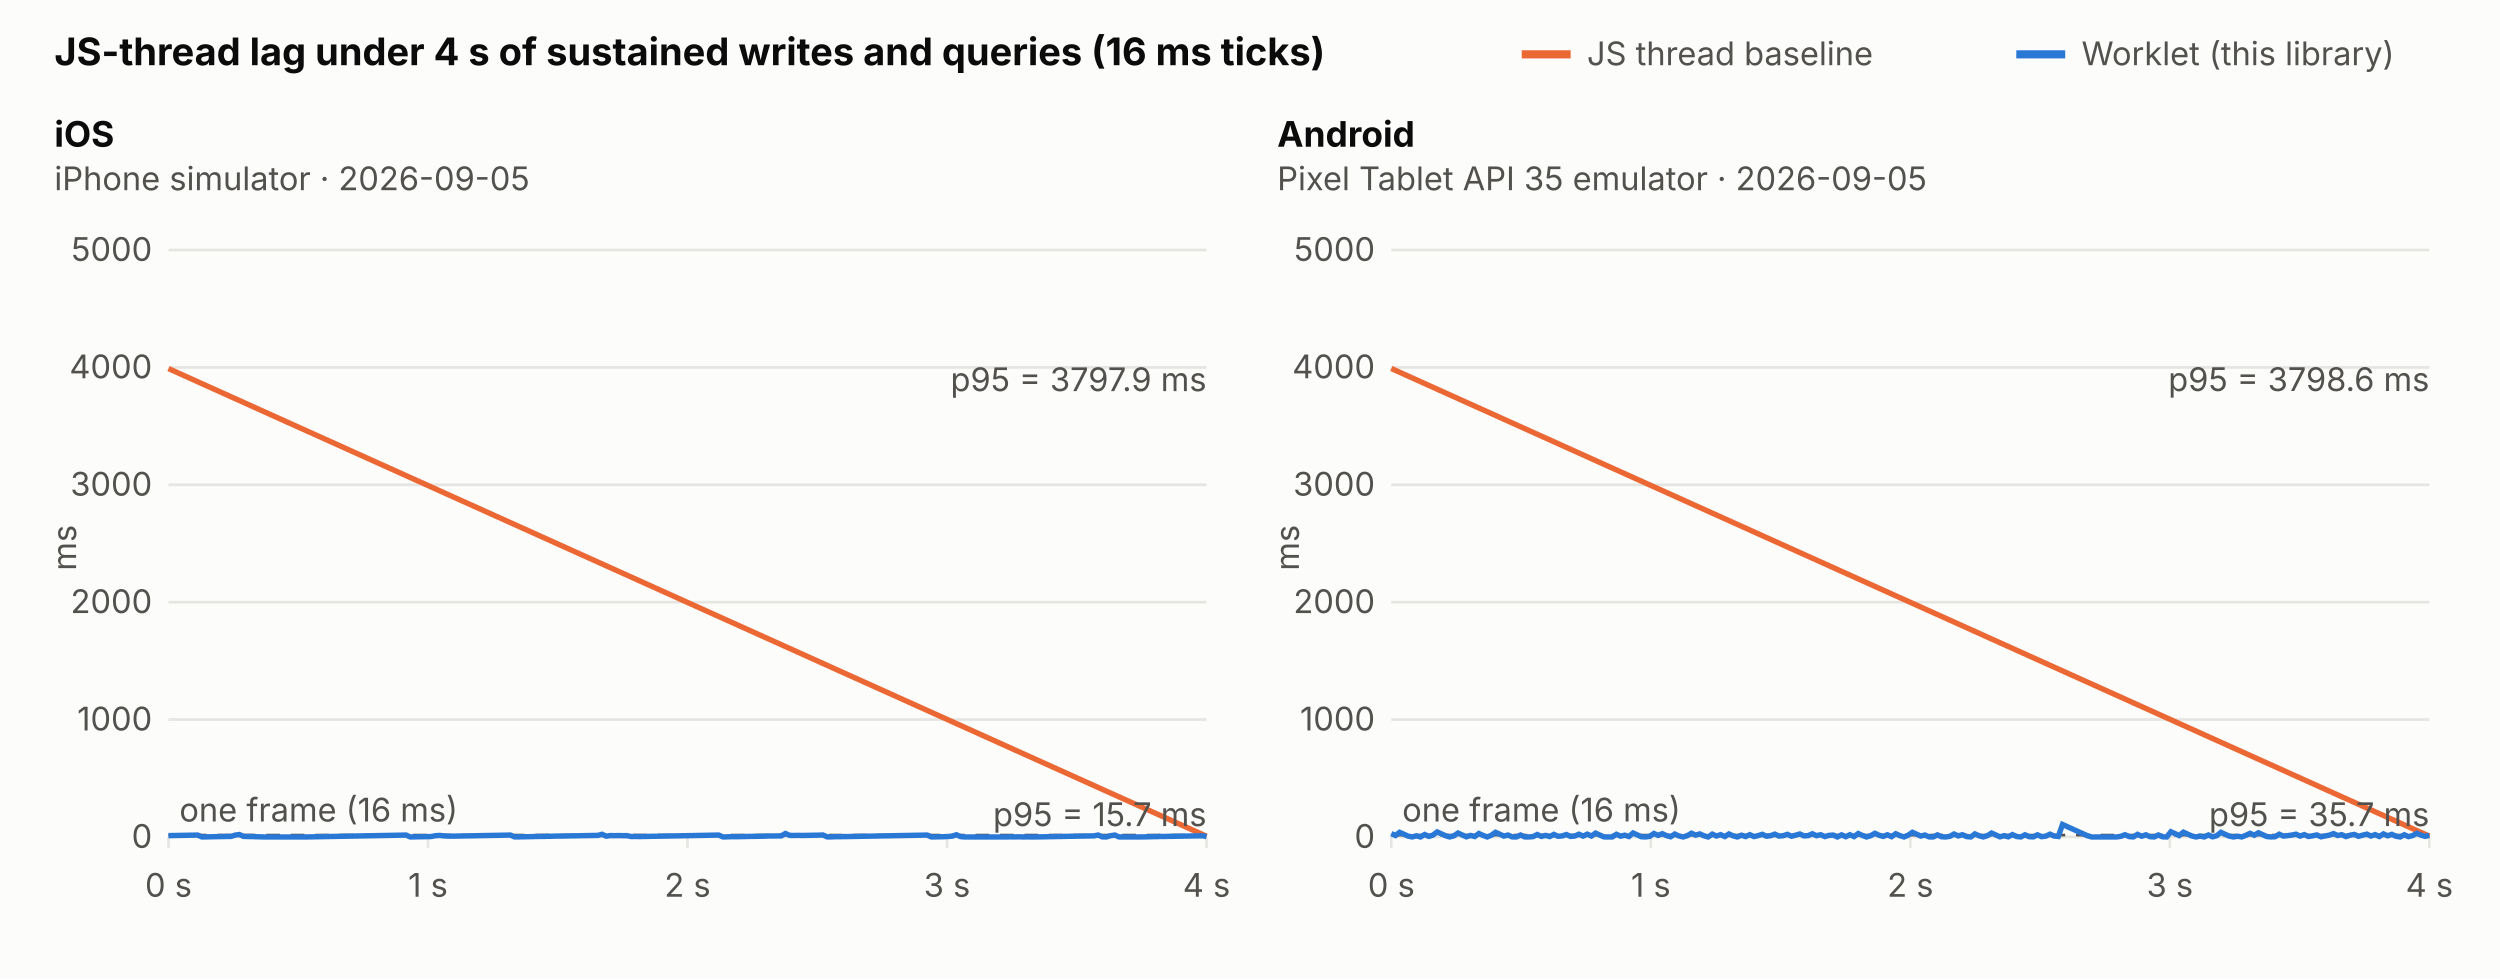
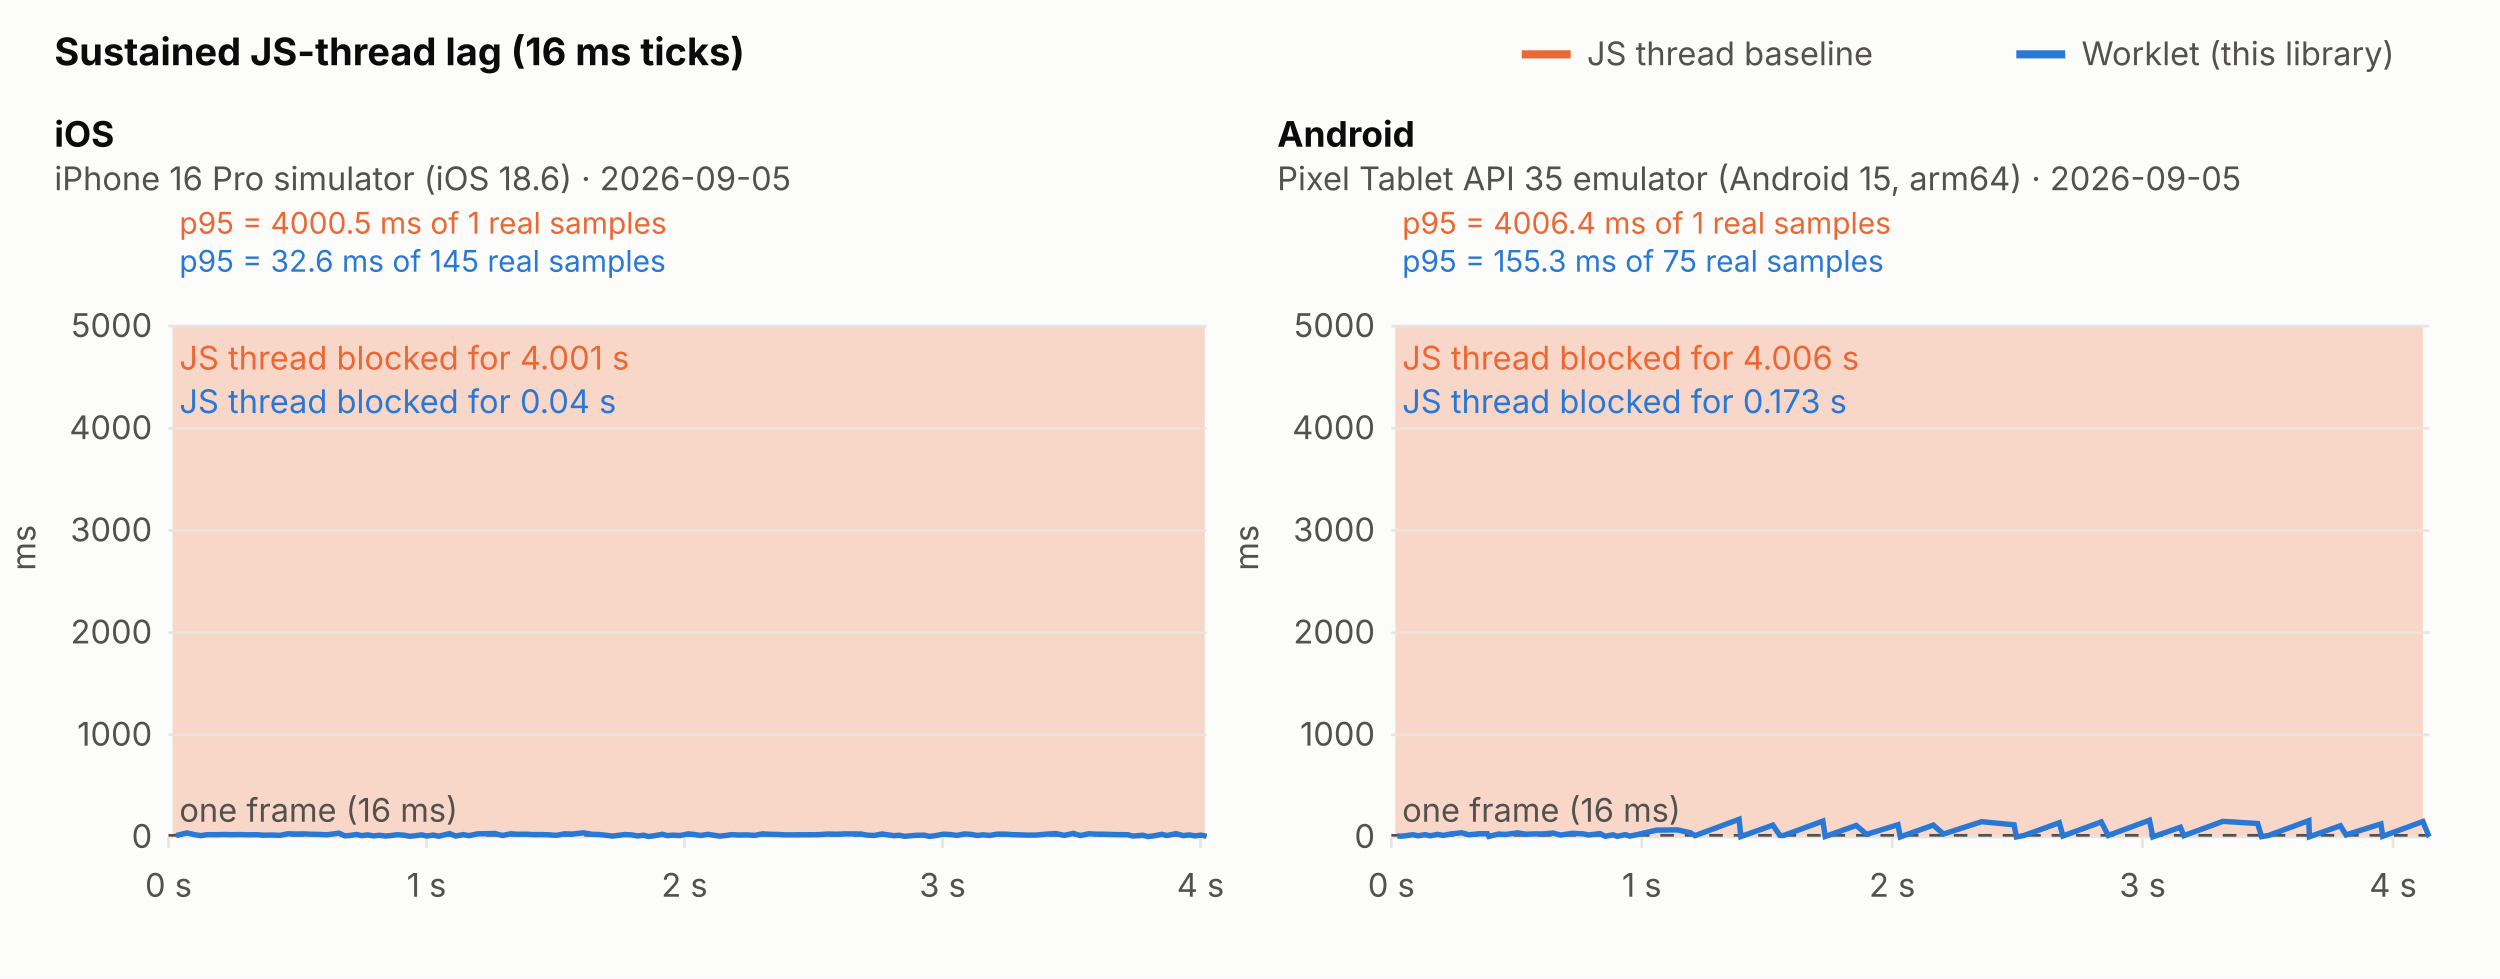
<svg xmlns="http://www.w3.org/2000/svg" role="img" aria-labelledby="title" viewBox="0 0 920 360" width="920" height="360">
  <rect width="100%" height="100%" fill="#fcfcfb" />
  <g font-family="system-ui,-apple-system,BlinkMacSystemFont,Segoe UI,sans-serif">
-     <text x="20" y="24" fill="#0b0b0b" font-size="14" font-weight="700">JS-thread lag under 4 s of sustained writes and queries (16 ms ticks)</text>
+     <text x="20" y="24" fill="#0b0b0b" font-size="14" font-weight="700">Sustained JS-thread lag (16 ms ticks)</text>
    <g aria-label="Legend" font-size="12" fill="#52514e">
      <line x1="560" x2="578" y1="20" y2="20" stroke="#eb6834" stroke-width="3" />
      <text x="584" y="24">JS thread baseline</text>
      <line x1="742" x2="760" y1="20" y2="20" stroke="#2a78d6" stroke-width="3" />
      <text x="766" y="24">Worklet (this library)</text>
    </g>
    <text x="20" y="54" fill="#0b0b0b" font-size="13" font-weight="700">iOS</text>
-     <text x="20" y="70" fill="#52514e" font-size="12">iPhone simulator · 2026-09-05</text>
+     <text x="20" y="70" fill="#52514e" font-size="12">iPhone 16 Pro simulator (iOS 18.6) · 2026-09-05</text>
+     <g fill="#eb6834" opacity="0.25">
+       <rect x="63.519" y="120" width="379.835" height="188" />
+       <rect x="65.038" y="120" width="3.752" height="188" />
+       <rect x="69.596" y="120" width="2.1" height="188" />
+       <rect x="74.153" y="120" width="2.165" height="188" />
+       <rect x="77.191" y="120" width="2.11" height="188" />
+       <rect x="80.23" y="120" width="2.279" height="188" />
+       <rect x="83.268" y="120" width="2.136" height="188" />
+       <rect x="86.306" y="120" width="2.237" height="188" />
+       <rect x="89.345" y="120" width="1.987" height="188" />
+       <rect x="92.383" y="120" width="2.124" height="188" />
+       <rect x="95.421" y="120" width="1.63" height="188" />
+       <rect x="98.459" y="120" width="1.791" height="188" />
+       <rect x="103.017" y="120" width="2.983" height="188" />
+       <rect x="106.055" y="120" width="2.765" height="188" />
+       <rect x="109.093" y="120" width="2.841" height="188" />
+       <rect x="112.132" y="120" width="2.506" height="188" />
+       <rect x="115.17" y="120" width="2.369" height="188" />
+       <rect x="118.208" y="120" width="2.017" height="188" />
+       <rect x="121.247" y="120" width="3.504" height="188" />
+       <rect x="128.842" y="120" width="2.318" height="188" />
+       <rect x="133.4" y="120" width="1.921" height="188" />
+       <rect x="137.957" y="120" width="1.574" height="188" />
+       <rect x="144.034" y="120" width="2.092" height="188" />
+       <rect x="147.072" y="120" width="1.627" height="188" />
+       <rect x="153.149" y="120" width="1.976" height="188" />
+       <rect x="157.706" y="120" width="1.742" height="188" />
+       <rect x="162.264" y="120" width="3.163" height="188" />
+       <rect x="168.34" y="120" width="2.201" height="188" />
+       <rect x="172.898" y="120" width="2.948" height="188" />
+       <rect x="175.936" y="120" width="3.022" height="188" />
+       <rect x="178.974" y="120" width="3.201" height="188" />
+       <rect x="185.051" y="120" width="2.99" height="188" />
+       <rect x="188.089" y="120" width="2.476" height="188" />
+       <rect x="191.127" y="120" width="2.568" height="188" />
+       <rect x="194.166" y="120" width="2.173" height="188" />
+       <rect x="197.204" y="120" width="2.253" height="188" />
+       <rect x="200.242" y="120" width="1.95" height="188" />
+       <rect x="204.8" y="120" width="2.943" height="188" />
+       <rect x="207.838" y="120" width="2.68" height="188" />
+       <rect x="210.876" y="120" width="3.822" height="188" />
+       <rect x="215.434" y="120" width="2.488" height="188" />
+       <rect x="218.472" y="120" width="2.243" height="188" />
+       <rect x="221.51" y="120" width="1.55" height="188" />
+       <rect x="227.587" y="120" width="2.235" height="188" />
+       <rect x="230.625" y="120" width="1.923" height="188" />
+       <rect x="235.182" y="120" width="1.63" height="188" />
+       <rect x="241.259" y="120" width="2.506" height="188" />
+       <rect x="245.816" y="120" width="1.67" height="188" />
+       <rect x="250.374" y="120" width="2.903" height="188" />
+       <rect x="253.412" y="120" width="2.246" height="188" />
+       <rect x="257.97" y="120" width="2.47" height="188" />
+       <rect x="261.008" y="120" width="1.613" height="188" />
+       <rect x="267.084" y="120" width="2.166" height="188" />
+       <rect x="270.123" y="120" width="1.803" height="188" />
+       <rect x="273.161" y="120" width="1.935" height="188" />
+       <rect x="277.718" y="120" width="2.934" height="188" />
+       <rect x="280.757" y="120" width="2.49" height="188" />
+       <rect x="283.795" y="120" width="2.388" height="188" />
+       <rect x="286.833" y="120" width="1.966" height="188" />
+       <rect x="289.872" y="120" width="1.969" height="188" />
+       <rect x="292.91" y="120" width="2.031" height="188" />
+       <rect x="295.948" y="120" width="2.062" height="188" />
+       <rect x="298.986" y="120" width="2.129" height="188" />
+       <rect x="302.025" y="120" width="2.749" height="188" />
+       <rect x="305.063" y="120" width="2.565" height="188" />
+       <rect x="308.101" y="120" width="2.857" height="188" />
+       <rect x="311.14" y="120" width="2.842" height="188" />
+       <rect x="314.178" y="120" width="2.73" height="188" />
+       <rect x="317.216" y="120" width="1.761" height="188" />
+       <rect x="321.774" y="120" width="2.821" height="188" />
+       <rect x="324.812" y="120" width="1.97" height="188" />
+       <rect x="329.369" y="120" width="1.581" height="188" />
+       <rect x="335.446" y="120" width="1.544" height="188" />
+       <rect x="338.484" y="120" width="1.652" height="188" />
+       <rect x="344.561" y="120" width="2.615" height="188" />
+       <rect x="347.599" y="120" width="2.24" height="188" />
+       <rect x="352.157" y="120" width="2.838" height="188" />
+       <rect x="355.195" y="120" width="2.373" height="188" />
+       <rect x="359.752" y="120" width="2.006" height="188" />
+       <rect x="364.31" y="120" width="2.593" height="188" />
+       <rect x="367.348" y="120" width="2.666" height="188" />
+       <rect x="370.386" y="120" width="2.161" height="188" />
+       <rect x="373.425" y="120" width="1.979" height="188" />
+       <rect x="376.463" y="120" width="1.73" height="188" />
+       <rect x="379.501" y="120" width="1.747" height="188" />
+       <rect x="382.539" y="120" width="2.696" height="188" />
+       <rect x="385.578" y="120" width="3.125" height="188" />
+       <rect x="391.654" y="120" width="3.295" height="188" />
+       <rect x="397.731" y="120" width="2.979" height="188" />
+       <rect x="400.769" y="120" width="2.59" height="188" />
+       <rect x="403.807" y="120" width="2.558" height="188" />
+       <rect x="406.846" y="120" width="2.306" height="188" />
+       <rect x="409.884" y="120" width="2.14" height="188" />
+       <rect x="412.922" y="120" width="2.095" height="188" />
+       <rect x="418.999" y="120" width="1.594" height="188" />
+       <rect x="425.075" y="120" width="2.449" height="188" />
+       <rect x="429.633" y="120" width="3.096" height="188" />
+       <rect x="435.709" y="120" width="1.95" height="188" />
+       <rect x="440.267" y="120" width="1.686" height="188" />
+     </g>
    <g aria-label="Y axis">
      <line x1="62" x2="444" y1="308" y2="308" stroke="#e6e5e1" />
      <text x="56" y="312" text-anchor="end" fill="#52514e" font-size="12" data-axis-tick="0">0</text>
-       <line x1="62" x2="444" y1="264.8" y2="264.8" stroke="#e6e5e1" />
-       <text x="56" y="268.8" text-anchor="end" fill="#52514e" font-size="12" data-axis-tick="1000">1000</text>
-       <line x1="62" x2="444" y1="221.6" y2="221.6" stroke="#e6e5e1" />
-       <text x="56" y="225.6" text-anchor="end" fill="#52514e" font-size="12" data-axis-tick="2000">2000</text>
-       <line x1="62" x2="444" y1="178.4" y2="178.4" stroke="#e6e5e1" />
-       <text x="56" y="182.4" text-anchor="end" fill="#52514e" font-size="12" data-axis-tick="3000">3000</text>
-       <line x1="62" x2="444" y1="135.2" y2="135.2" stroke="#e6e5e1" />
-       <text x="56" y="139.2" text-anchor="end" fill="#52514e" font-size="12" data-axis-tick="4000">4000</text>
-       <line x1="62" x2="444" y1="92" y2="92" stroke="#e6e5e1" />
-       <text x="56" y="96" text-anchor="end" fill="#52514e" font-size="12" data-axis-tick="5000">5000</text>
-       <text transform="translate(28 210) rotate(-90)" fill="#52514e" font-size="12">ms</text>
-     </g>
-     <line x1="62" x2="444" y1="307.309" y2="307.309" stroke="#52514e" stroke-dasharray="5 4" />
-     <text x="66" y="302.309" fill="#52514e" font-size="12">one frame (16 ms)</text>
+       <line x1="62" x2="444" y1="270.4" y2="270.4" stroke="#e6e5e1" />
+       <text x="56" y="274.4" text-anchor="end" fill="#52514e" font-size="12" data-axis-tick="1000">1000</text>
+       <line x1="62" x2="444" y1="232.8" y2="232.8" stroke="#e6e5e1" />
+       <text x="56" y="236.8" text-anchor="end" fill="#52514e" font-size="12" data-axis-tick="2000">2000</text>
+       <line x1="62" x2="444" y1="195.2" y2="195.2" stroke="#e6e5e1" />
+       <text x="56" y="199.2" text-anchor="end" fill="#52514e" font-size="12" data-axis-tick="3000">3000</text>
+       <line x1="62" x2="444" y1="157.6" y2="157.6" stroke="#e6e5e1" />
+       <text x="56" y="161.6" text-anchor="end" fill="#52514e" font-size="12" data-axis-tick="4000">4000</text>
+       <line x1="62" x2="444" y1="120" y2="120" stroke="#e6e5e1" />
+       <text x="56" y="124" text-anchor="end" fill="#52514e" font-size="12" data-axis-tick="5000">5000</text>
+       <text transform="translate(13 210) rotate(-90)" fill="#52514e" font-size="12">ms</text>
+     </g>
+     <line x1="62" x2="444" y1="307.398" y2="307.398" stroke="#52514e" stroke-dasharray="5 4" />
+     <text x="66" y="302.398" fill="#52514e" font-size="12">one frame (16 ms)</text>
    <line x1="62" x2="62" y1="308" y2="312" stroke="#e6e5e1" />
    <text x="62" y="330" text-anchor="middle" fill="#52514e" font-size="12">0 s</text>
-     <line x1="157.5" x2="157.5" y1="308" y2="312" stroke="#e6e5e1" />
-     <text x="157.5" y="330" text-anchor="middle" fill="#52514e" font-size="12">1 s</text>
-     <line x1="253" x2="253" y1="308" y2="312" stroke="#e6e5e1" />
-     <text x="253" y="330" text-anchor="middle" fill="#52514e" font-size="12">2 s</text>
-     <line x1="348.5" x2="348.5" y1="308" y2="312" stroke="#e6e5e1" />
-     <text x="348.5" y="330" text-anchor="middle" fill="#52514e" font-size="12">3 s</text>
-     <line x1="444" x2="444" y1="308" y2="312" stroke="#e6e5e1" />
-     <text x="444" y="330" text-anchor="middle" fill="#52514e" font-size="12">4 s</text>
-     <polyline points="62,135.637 63.534,136.328 65.068,137.02 66.602,137.711 68.137,138.402 69.671,139.093 71.205,139.784 72.739,140.476 74.273,141.167 75.807,141.858 77.341,142.549 78.876,143.24 80.41,143.932 81.944,144.623 83.478,145.314 85.012,146.005 86.546,146.696 88.08,147.388 89.614,148.079 91.149,148.77 92.683,149.461 94.217,150.152 95.751,150.844 97.285,151.535 98.819,152.226 100.353,152.917 101.888,153.608 103.422,154.3 104.956,154.991 106.49,155.682 108.024,156.373 109.558,157.064 111.092,157.756 112.627,158.447 114.161,159.138 115.695,159.829 117.229,160.52 118.763,161.212 120.297,161.903 121.831,162.594 123.365,163.285 124.9,163.976 126.434,164.668 127.968,165.359 129.502,166.05 131.036,166.741 132.57,167.432 134.104,168.124 135.639,168.815 137.173,169.506 138.707,170.197 140.241,170.888 141.775,171.58 143.309,172.271 144.843,172.962 146.378,173.653 147.912,174.344 149.446,175.036 150.98,175.727 152.514,176.418 154.048,177.109 155.582,177.8 157.116,178.492 158.651,179.183 160.185,179.874 161.719,180.565 163.253,181.256 164.787,181.948 166.321,182.639 167.855,183.33 169.39,184.021 170.924,184.712 172.458,185.404 173.992,186.095 175.526,186.786 177.06,187.477 178.594,188.168 180.129,188.86 181.663,189.551 183.197,190.242 184.731,190.933 186.265,191.624 187.799,192.316 189.333,193.007 190.867,193.698 192.402,194.389 193.936,195.08 195.47,195.772 197.004,196.463 198.538,197.154 200.072,197.845 201.606,198.536 203.141,199.228 204.675,199.919 206.209,200.61 207.743,201.301 209.277,201.992 210.811,202.684 212.345,203.375 213.88,204.066 215.414,204.757 216.948,205.448 218.482,206.14 220.016,206.831 221.55,207.522 223.084,208.213 224.618,208.904 226.153,209.596 227.687,210.287 229.221,210.978 230.755,211.669 232.289,212.36 233.823,213.052 235.357,213.743 236.892,214.434 238.426,215.125 239.96,215.816 241.494,216.508 243.028,217.199 244.562,217.89 246.096,218.581 247.631,219.272 249.165,219.964 250.699,220.655 252.233,221.346 253.767,222.037 255.301,222.728 256.835,223.42 258.369,224.111 259.904,224.802 261.438,225.493 262.972,226.184 264.506,226.876 266.04,227.567 267.574,228.258 269.108,228.949 270.643,229.64 272.177,230.332 273.711,231.023 275.245,231.714 276.779,232.405 278.313,233.096 279.847,233.788 281.382,234.479 282.916,235.17 284.45,235.861 285.984,236.552 287.518,237.244 289.052,237.935 290.586,238.626 292.12,239.317 293.655,240.008 295.189,240.7 296.723,241.391 298.257,242.082 299.791,242.773 301.325,243.464 302.859,244.156 304.394,244.847 305.928,245.538 307.462,246.229 308.996,246.92 310.53,247.612 312.064,248.303 313.598,248.994 315.133,249.685 316.667,250.376 318.201,251.068 319.735,251.759 321.269,252.45 322.803,253.141 324.337,253.832 325.871,254.524 327.406,255.215 328.94,255.906 330.474,256.597 332.008,257.288 333.542,257.98 335.076,258.671 336.61,259.362 338.145,260.053 339.679,260.744 341.213,261.436 342.747,262.127 344.281,262.818 345.815,263.509 347.349,264.2 348.884,264.892 350.418,265.583 351.952,266.274 353.486,266.965 355.02,267.656 356.554,268.348 358.088,269.039 359.622,269.73 361.157,270.421 362.691,271.112 364.225,271.804 365.759,272.495 367.293,273.186 368.827,273.877 370.361,274.568 371.896,275.26 373.43,275.951 374.964,276.642 376.498,277.333 378.032,278.024 379.566,278.716 381.1,279.407 382.635,280.098 384.169,280.789 385.703,281.48 387.237,282.172 388.771,282.863 390.305,283.554 391.839,284.245 393.373,284.936 394.908,285.628 396.442,286.319 397.976,287.01 399.51,287.701 401.044,288.392 402.578,289.084 404.112,289.775 405.647,290.466 407.181,291.157 408.715,291.848 410.249,292.54 411.783,293.231 413.317,293.922 414.851,294.613 416.386,295.304 417.92,295.996 419.454,296.687 420.988,297.378 422.522,298.069 424.056,298.76 425.59,299.452 427.124,300.143 428.659,300.834 430.193,301.525 431.727,302.216 433.261,302.908 434.795,303.599 436.329,304.29 437.863,304.981 439.398,305.672 440.932,306.364 442.466,307.055 444,307.746" fill="none" stroke="#eb6834" stroke-width="2" aria-label="JS thread baseline" />
-     <polyline points="62,307.505 63.534,307.479 65.068,307.45 66.602,307.421 68.137,307.393 69.671,307.363 71.205,307.334 72.739,307.306 74.273,307.997 75.807,307.969 77.341,307.94 78.876,307.905 80.41,307.875 81.944,307.853 83.478,307.824 85.012,307.796 86.546,307.32 88.08,307.102 89.614,307.793 91.149,307.834 92.683,307.846 94.217,307.921 95.751,307.95 97.285,308 98.819,308 100.353,308 101.888,308 103.422,308 104.956,308 106.49,308 108.024,308 109.558,308 111.092,308 112.627,307.997 114.161,307.969 115.695,307.94 117.229,307.911 118.763,307.882 120.297,307.853 121.831,307.824 123.365,307.796 124.9,307.767 126.434,307.738 127.968,307.709 129.502,307.68 131.036,307.652 132.57,307.622 134.104,307.594 135.639,307.565 137.173,307.537 138.707,307.507 140.241,307.478 141.775,307.45 143.309,307.421 144.843,307.392 146.378,307.364 147.912,307.335 149.446,307.306 150.98,307.997 152.514,307.968 154.048,307.939 155.582,307.911 157.116,307.883 158.651,307.853 160.185,307.538 161.719,307.437 163.253,307.59 164.787,307.687 166.321,307.709 167.855,307.68 169.39,307.651 170.924,307.623 172.458,307.594 173.992,307.565 175.526,307.536 177.06,307.507 178.594,307.479 180.129,307.447 181.663,307.421 183.197,307.393 184.731,307.364 186.265,307.335 187.799,307.29 189.333,307.981 190.867,307.968 192.402,307.94 193.936,307.91 195.47,307.882 197.004,307.834 198.538,307.805 200.072,307.795 201.606,307.745 203.141,307.738 204.675,307.665 206.209,307.681 207.743,307.652 209.277,307.622 210.811,307.58 212.345,307.565 213.88,307.528 215.414,307.507 216.948,307.479 218.482,307.45 220.016,307.421 221.55,307.02 223.084,307.711 224.618,307.485 226.153,307.522 227.687,307.484 229.221,307.529 230.755,307.521 232.289,307.852 233.823,307.817 235.357,307.854 236.892,307.82 238.426,307.796 239.96,307.747 241.494,307.738 243.028,307.709 244.562,307.681 246.096,307.651 247.631,307.622 249.165,307.594 250.699,307.565 252.233,307.536 253.767,307.507 255.301,307.478 256.835,307.45 258.369,307.421 259.904,307.391 261.438,307.363 262.972,307.333 264.506,307.306 266.04,307.997 267.574,307.968 269.108,307.887 270.643,307.911 272.177,307.882 273.711,307.853 275.245,307.806 276.779,307.777 278.313,307.767 279.847,307.738 281.382,307.709 282.916,307.64 284.45,307.642 285.984,307.623 287.518,307.594 289.052,306.725 290.586,307.416 292.12,307.447 293.655,307.411 295.189,307.45 296.723,307.421 298.257,307.393 299.791,307.364 301.325,307.335 302.859,307.28 304.394,307.972 305.928,307.968 307.462,307.909 308.996,307.911 310.53,307.874 312.064,307.854 313.598,307.825 315.133,307.796 316.667,307.767 318.201,307.738 319.735,307.709 321.269,307.681 322.803,307.651 324.337,307.622 325.871,307.594 327.406,307.565 328.94,307.536 330.474,307.507 332.008,307.479 333.542,307.45 335.076,307.421 336.61,307.392 338.145,307.363 339.679,307.335 341.213,307.306 342.747,307.997 344.281,307.968 345.815,307.94 347.349,307.911 348.884,307.828 350.418,307.696 351.952,307.187 353.486,307.879 355.02,308 356.554,308 358.088,308 359.622,308 361.157,308 362.691,308 364.225,308 365.759,308 367.293,308 368.827,308 370.361,308 371.896,307.959 373.43,307.976 374.964,307.949 376.498,307.996 378.032,307.969 379.566,308 381.1,307.986 382.635,307.968 384.169,307.94 385.703,307.911 387.237,307.882 388.771,307.853 390.305,307.825 391.839,307.796 393.373,307.754 394.908,307.739 396.442,307.709 397.976,307.681 399.51,307.652 401.044,307.623 402.578,307.594 404.112,307.291 405.647,307.982 407.181,307.987 408.715,307.539 410.249,307.3 411.783,307.991 413.317,308 414.851,307.986 416.386,308 417.92,308 419.454,307.998 420.988,307.969 422.522,307.939 424.056,307.887 425.59,307.882 427.124,307.807 428.659,307.824 430.193,307.767 431.727,307.767 433.261,307.738 434.795,307.71 436.329,307.68 437.863,307.652 439.398,307.623 440.932,307.595 442.466,307.565 444,307.851" fill="none" stroke="#2a78d6" stroke-width="2" aria-label="Worklet (this library)" />
-     <text x="444" y="143.932" text-anchor="end" fill="#52514e" font-size="12">p95 = 3797.9 ms</text>
-     <text x="444" y="304" text-anchor="end" fill="#52514e" font-size="12">p95 = 15.7 ms</text>
+     <line x1="156.947" x2="156.947" y1="308" y2="312" stroke="#e6e5e1" />
+     <text x="156.947" y="330" text-anchor="middle" fill="#52514e" font-size="12">1 s</text>
+     <line x1="251.893" x2="251.893" y1="308" y2="312" stroke="#e6e5e1" />
+     <text x="251.893" y="330" text-anchor="middle" fill="#52514e" font-size="12">2 s</text>
+     <line x1="346.84" x2="346.84" y1="308" y2="312" stroke="#e6e5e1" />
+     <text x="346.84" y="330" text-anchor="middle" fill="#52514e" font-size="12">3 s</text>
+     <line x1="441.786" x2="441.786" y1="308" y2="312" stroke="#e6e5e1" />
+     <text x="441.786" y="330" text-anchor="middle" fill="#52514e" font-size="12">4 s</text>
+     <polyline points="443.354,157.581" fill="none" stroke="#eb6834" stroke-width="2" aria-label="JS thread baseline" />
+     <polyline points="64.822,307.484 68.79,306.514 71.695,307.169 73.884,307.505 76.318,307.143 79.301,307.164 82.509,307.097 85.404,307.154 88.543,307.114 91.331,307.213 94.507,307.159 97.051,307.354 100.25,307.291 102.985,307.411 106,306.819 108.82,306.905 111.934,306.875 114.638,307.008 117.539,307.062 120.225,307.201 124.751,306.612 126.876,307.576 128.679,307.463 131.16,307.082 133.097,307.518 135.321,307.239 137.443,307.602 139.531,307.377 141.862,307.657 143.832,307.478 146.126,307.172 148.699,307.356 150.781,307.734 152.752,307.556 155.124,307.218 157.097,307.64 159.448,307.31 161.406,307.738 165.426,306.747 167.677,307.661 170.541,307.128 172.562,307.531 175.845,306.833 178.958,306.803 182.175,306.733 184.894,307.461 188.041,306.816 190.565,307.02 193.695,306.983 196.338,307.14 199.457,307.108 202.192,307.228 204.779,307.406 207.743,306.834 210.518,306.939 214.698,306.486 217.921,307.015 220.715,307.112 223.06,307.386 225.365,307.677 227.56,307.409 229.822,307.115 232.548,307.239 234.571,307.64 236.812,307.355 238.642,307.833 240.955,307.519 243.765,307.008 245.568,307.497 247.486,307.339 250.162,307.482 253.277,306.851 255.658,307.11 257.821,307.457 260.44,307.022 262.62,307.361 264.865,307.676 266.86,307.487 269.25,307.142 271.925,307.286 275.096,307.234 277.641,307.429 280.653,306.838 283.247,307.014 286.183,307.054 288.8,307.221 291.84,307.22 294.941,307.196 298.01,307.183 301.116,307.157 304.774,306.911 307.628,306.984 310.958,306.869 313.982,306.874 316.908,306.919 318.977,307.303 321.62,307.459 324.595,306.883 326.782,307.22 329.032,307.532 330.95,307.374 332.994,307.768 335.045,307.557 336.99,307.389 340.137,307.346 342.028,307.8 344.327,307.491 347.175,306.965 349.839,307.113 352.085,307.427 354.994,306.876 357.568,307.06 359.591,307.462 361.758,307.206 364.195,307.444 366.903,306.973 370.014,306.944 372.548,307.144 375.403,307.216 378.193,307.315 381.248,307.308 385.235,306.932 388.702,306.763 391.616,307.414 394.95,306.695 397.549,307.47 400.709,306.82 403.359,306.974 406.365,306.987 409.151,307.087 412.024,307.152 415.017,307.17 416.834,307.654 418.672,307.528 420.593,307.369 422.391,307.86 424.557,307.604 427.524,307.03 429.461,307.467 432.729,306.774 435.437,307.506 437.659,307.228 439.747,307.604 441.953,307.332 444,307.725" fill="none" stroke="#2a78d6" stroke-width="2" aria-label="Worklet (this library)" />
+     <g aria-label="Timeline subtitle">
+       <text x="66" y="86" fill="#eb6834" font-size="11">p95 = 4000.5 ms of 1 real samples</text>
+       <text x="66" y="100" fill="#2a78d6" font-size="11">p95 = 32.6 ms of 145 real samples</text>
+     </g>
+     <text x="66" y="136" fill="#eb6834" font-size="12">JS thread blocked for 4.001 s</text>
+     <text x="66" y="152" fill="#2a78d6" font-size="12">JS thread blocked for 0.04 s</text>
    <text x="470" y="54" fill="#0b0b0b" font-size="13" font-weight="700">Android</text>
-     <text x="470" y="70" fill="#52514e" font-size="12">Pixel Tablet API 35 emulator · 2026-09-05</text>
+     <text x="470" y="70" fill="#52514e" font-size="12">Pixel Tablet API 35 emulator (Android 15, arm64) · 2026-09-05</text>
+     <g fill="#eb6834" opacity="0.25">
+       <rect x="513.475" y="120" width="369.225" height="188" />
+       <rect x="517.898" y="120" width="2.044" height="188" />
+       <rect x="522.322" y="120" width="2.101" height="188" />
+       <rect x="526.745" y="120" width="2.34" height="188" />
+       <rect x="531.169" y="120" width="2.706" height="188" />
+       <rect x="534.118" y="120" width="3.799" height="188" />
+       <rect x="538.542" y="120" width="1.97" height="188" />
+       <rect x="541.491" y="120" width="2.905" height="188" />
+       <rect x="544.44" y="120" width="2.919" height="188" />
+       <rect x="548.863" y="120" width="2.645" height="188" />
+       <rect x="551.813" y="120" width="2.286" height="188" />
+       <rect x="554.762" y="120" width="3.69" height="188" />
+       <rect x="559.185" y="120" width="2.489" height="188" />
+       <rect x="562.134" y="120" width="2.788" height="188" />
+       <rect x="565.083" y="120" width="2.727" height="188" />
+       <rect x="568.032" y="120" width="3.511" height="188" />
+       <rect x="572.456" y="120" width="1.741" height="188" />
+       <rect x="575.405" y="120" width="3.258" height="188" />
+       <rect x="579.829" y="120" width="2.797" height="188" />
+       <rect x="582.778" y="120" width="1.782" height="188" />
+       <rect x="585.727" y="120" width="3.047" height="188" />
+       <rect x="591.625" y="120" width="1.972" height="188" />
+       <rect x="596.049" y="120" width="2.089" height="188" />
+       <rect x="600.472" y="120" width="2.278" height="188" />
+       <rect x="603.421" y="120" width="6.163" height="188" />
+       <rect x="610.794" y="120" width="6.404" height="188" />
+       <rect x="618.167" y="120" width="3.839" height="188" />
+       <rect x="624.065" y="120" width="15.923" height="188" />
+       <rect x="641.759" y="120" width="10.666" height="188" />
+       <rect x="656.505" y="120" width="14.308" height="188" />
+       <rect x="672.725" y="120" width="10.398" height="188" />
+       <rect x="684.521" y="120" width="2.371" height="188" />
+       <rect x="687.47" y="120" width="10.984" height="188" />
+       <rect x="700.741" y="120" width="10.715" height="188" />
+       <rect x="712.537" y="120" width="2.637" height="188" />
+       <rect x="715.486" y="120" width="13.784" height="188" />
+       <rect x="730.232" y="120" width="10.95" height="188" />
+       <rect x="744.977" y="120" width="12.828" height="188" />
+       <rect x="759.723" y="120" width="13.556" height="188" />
+       <rect x="775.943" y="120" width="15.054" height="188" />
+       <rect x="793.637" y="120" width="8.744" height="188" />
+       <rect x="803.959" y="120" width="14.066" height="188" />
+       <rect x="818.704" y="120" width="12.118" height="188" />
+       <rect x="834.924" y="120" width="14.728" height="188" />
+       <rect x="851.144" y="120" width="10.105" height="188" />
+       <rect x="861.466" y="120" width="1.856" height="188" />
+       <rect x="864.415" y="120" width="11.754" height="188" />
+       <rect x="877.686" y="120" width="13.938" height="188" />
+     </g>
    <g aria-label="Y axis">
      <line x1="512" x2="894" y1="308" y2="308" stroke="#e6e5e1" />
      <text x="506" y="312" text-anchor="end" fill="#52514e" font-size="12" data-axis-tick="0">0</text>
-       <line x1="512" x2="894" y1="264.8" y2="264.8" stroke="#e6e5e1" />
-       <text x="506" y="268.8" text-anchor="end" fill="#52514e" font-size="12" data-axis-tick="1000">1000</text>
-       <line x1="512" x2="894" y1="221.6" y2="221.6" stroke="#e6e5e1" />
-       <text x="506" y="225.6" text-anchor="end" fill="#52514e" font-size="12" data-axis-tick="2000">2000</text>
-       <line x1="512" x2="894" y1="178.4" y2="178.4" stroke="#e6e5e1" />
-       <text x="506" y="182.4" text-anchor="end" fill="#52514e" font-size="12" data-axis-tick="3000">3000</text>
-       <line x1="512" x2="894" y1="135.2" y2="135.2" stroke="#e6e5e1" />
-       <text x="506" y="139.2" text-anchor="end" fill="#52514e" font-size="12" data-axis-tick="4000">4000</text>
-       <line x1="512" x2="894" y1="92" y2="92" stroke="#e6e5e1" />
-       <text x="506" y="96" text-anchor="end" fill="#52514e" font-size="12" data-axis-tick="5000">5000</text>
-       <text transform="translate(478 210) rotate(-90)" fill="#52514e" font-size="12">ms</text>
-     </g>
-     <line x1="512" x2="894" y1="307.309" y2="307.309" stroke="#52514e" stroke-dasharray="5 4" />
-     <text x="516" y="302.309" fill="#52514e" font-size="12">one frame (16 ms)</text>
+       <line x1="512" x2="894" y1="270.4" y2="270.4" stroke="#e6e5e1" />
+       <text x="506" y="274.4" text-anchor="end" fill="#52514e" font-size="12" data-axis-tick="1000">1000</text>
+       <line x1="512" x2="894" y1="232.8" y2="232.8" stroke="#e6e5e1" />
+       <text x="506" y="236.8" text-anchor="end" fill="#52514e" font-size="12" data-axis-tick="2000">2000</text>
+       <line x1="512" x2="894" y1="195.2" y2="195.2" stroke="#e6e5e1" />
+       <text x="506" y="199.2" text-anchor="end" fill="#52514e" font-size="12" data-axis-tick="3000">3000</text>
+       <line x1="512" x2="894" y1="157.6" y2="157.6" stroke="#e6e5e1" />
+       <text x="506" y="161.6" text-anchor="end" fill="#52514e" font-size="12" data-axis-tick="4000">4000</text>
+       <line x1="512" x2="894" y1="120" y2="120" stroke="#e6e5e1" />
+       <text x="506" y="124" text-anchor="end" fill="#52514e" font-size="12" data-axis-tick="5000">5000</text>
+       <text transform="translate(463 210) rotate(-90)" fill="#52514e" font-size="12">ms</text>
+     </g>
+     <line x1="512" x2="894" y1="307.398" y2="307.398" stroke="#52514e" stroke-dasharray="5 4" />
+     <text x="516" y="302.398" fill="#52514e" font-size="12">one frame (16 ms)</text>
    <line x1="512" x2="512" y1="308" y2="312" stroke="#e6e5e1" />
    <text x="512" y="330" text-anchor="middle" fill="#52514e" font-size="12">0 s</text>
-     <line x1="607.5" x2="607.5" y1="308" y2="312" stroke="#e6e5e1" />
-     <text x="607.5" y="330" text-anchor="middle" fill="#52514e" font-size="12">1 s</text>
-     <line x1="703" x2="703" y1="308" y2="312" stroke="#e6e5e1" />
-     <text x="703" y="330" text-anchor="middle" fill="#52514e" font-size="12">2 s</text>
-     <line x1="798.5" x2="798.5" y1="308" y2="312" stroke="#e6e5e1" />
-     <text x="798.5" y="330" text-anchor="middle" fill="#52514e" font-size="12">3 s</text>
-     <line x1="894" x2="894" y1="308" y2="312" stroke="#e6e5e1" />
-     <text x="894" y="330" text-anchor="middle" fill="#52514e" font-size="12">4 s</text>
-     <polyline points="512,135.605 513.534,136.296 515.068,136.987 516.602,137.679 518.137,138.37 519.671,139.061 521.205,139.752 522.739,140.443 524.273,141.135 525.807,141.826 527.341,142.517 528.876,143.208 530.41,143.899 531.944,144.591 533.478,145.282 535.012,145.973 536.546,146.664 538.08,147.355 539.614,148.047 541.149,148.738 542.683,149.429 544.217,150.12 545.751,150.811 547.285,151.503 548.819,152.194 550.353,152.885 551.888,153.576 553.422,154.267 554.956,154.959 556.49,155.65 558.024,156.341 559.558,157.032 561.092,157.723 562.627,158.415 564.161,159.106 565.695,159.797 567.229,160.488 568.763,161.179 570.297,161.871 571.831,162.562 573.365,163.253 574.9,163.944 576.434,164.635 577.968,165.327 579.502,166.018 581.036,166.709 582.57,167.4 584.104,168.091 585.639,168.783 587.173,169.474 588.707,170.165 590.241,170.856 591.775,171.547 593.309,172.239 594.843,172.93 596.378,173.621 597.912,174.312 599.446,175.003 600.98,175.695 602.514,176.386 604.048,177.077 605.582,177.768 607.116,178.459 608.651,179.151 610.185,179.842 611.719,180.533 613.253,181.224 614.787,181.915 616.321,182.607 617.855,183.298 619.39,183.989 620.924,184.68 622.458,185.371 623.992,186.063 625.526,186.754 627.06,187.445 628.594,188.136 630.129,188.827 631.663,189.519 633.197,190.21 634.731,190.901 636.265,191.592 637.799,192.283 639.333,192.975 640.867,193.666 642.402,194.357 643.936,195.048 645.47,195.739 647.004,196.431 648.538,197.122 650.072,197.813 651.606,198.504 653.141,199.195 654.675,199.887 656.209,200.578 657.743,201.269 659.277,201.96 660.811,202.651 662.345,203.343 663.88,204.034 665.414,204.725 666.948,205.416 668.482,206.107 670.016,206.799 671.55,207.49 673.084,208.181 674.618,208.872 676.153,209.563 677.687,210.255 679.221,210.946 680.755,211.637 682.289,212.328 683.823,213.019 685.357,213.711 686.892,214.402 688.426,215.093 689.96,215.784 691.494,216.475 693.028,217.167 694.562,217.858 696.096,218.549 697.631,219.24 699.165,219.931 700.699,220.623 702.233,221.314 703.767,222.005 705.301,222.696 706.835,223.387 708.369,224.079 709.904,224.77 711.438,225.461 712.972,226.152 714.506,226.843 716.04,227.535 717.574,228.226 719.108,228.917 720.643,229.608 722.177,230.299 723.711,230.991 725.245,231.682 726.779,232.373 728.313,233.064 729.847,233.755 731.382,234.447 732.916,235.138 734.45,235.829 735.984,236.52 737.518,237.211 739.052,237.903 740.586,238.594 742.12,239.285 743.655,239.976 745.189,240.667 746.723,241.359 748.257,242.05 749.791,242.741 751.325,243.432 752.859,244.123 754.394,244.815 755.928,245.506 757.462,246.197 758.996,246.888 760.53,247.579 762.064,248.271 763.598,248.962 765.133,249.653 766.667,250.344 768.201,251.035 769.735,251.727 771.269,252.418 772.803,253.109 774.337,253.8 775.871,254.491 777.406,255.183 778.94,255.874 780.474,256.565 782.008,257.256 783.542,257.947 785.076,258.639 786.61,259.33 788.145,260.021 789.679,260.712 791.213,261.403 792.747,262.095 794.281,262.786 795.815,263.477 797.349,264.168 798.884,264.859 800.418,265.551 801.952,266.242 803.486,266.933 805.02,267.624 806.554,268.315 808.088,269.007 809.622,269.698 811.157,270.389 812.691,271.08 814.225,271.771 815.759,272.463 817.293,273.154 818.827,273.845 820.361,274.536 821.896,275.227 823.43,275.919 824.964,276.61 826.498,277.301 828.032,277.992 829.566,278.683 831.1,279.375 832.635,280.066 834.169,280.757 835.703,281.448 837.237,282.139 838.771,282.831 840.305,283.522 841.839,284.213 843.373,284.904 844.908,285.595 846.442,286.287 847.976,286.978 849.51,287.669 851.044,288.36 852.578,289.051 854.112,289.743 855.647,290.434 857.181,291.125 858.715,291.816 860.249,292.507 861.783,293.199 863.317,293.89 864.851,294.581 866.386,295.272 867.92,295.963 869.454,296.655 870.988,297.346 872.522,298.037 874.056,298.728 875.59,299.419 877.124,300.111 878.659,300.802 880.193,301.493 881.727,302.184 883.261,302.875 884.795,303.567 886.329,304.258 887.863,304.949 889.398,305.64 890.932,306.331 892.466,307.023 894,307.714" fill="none" stroke="#eb6834" stroke-width="2" aria-label="JS thread baseline" />
-     <polyline points="512,306.754 513.534,307.445 515.068,306.295 516.602,306.986 518.137,307.677 519.671,308 521.205,307.585 522.739,308 524.273,307.101 525.807,307.792 527.341,307.31 528.876,306.151 530.41,306.842 531.944,307.533 533.478,308 535.012,307.594 536.546,306.563 538.08,307.254 539.614,307.945 541.149,307.442 542.683,307.846 544.217,306.733 545.751,307.424 547.285,308 548.819,307.377 550.353,306.29 551.888,306.981 553.422,307.672 554.956,307.288 556.49,307.979 558.024,308 559.558,307.287 561.092,307.978 562.627,308 564.161,307.874 565.695,307.104 567.229,307.795 568.763,307.427 570.297,307.859 571.831,307.064 573.365,307.755 574.9,307.612 576.434,307.108 577.968,307.799 579.502,307.665 581.036,306.997 582.57,307.688 584.104,306.971 585.639,307.662 587.173,306.595 588.707,307.287 590.241,307.978 591.775,308 593.309,308 594.843,307.022 596.378,307.713 597.912,307.349 599.446,307.837 600.98,306.547 602.514,307.238 604.048,307.929 605.582,308 607.116,307.766 608.651,306.727 610.185,307.418 611.719,306.806 613.253,307.497 614.787,307.93 616.321,306.942 617.855,307.633 619.39,308 620.924,307.532 622.458,306.624 623.992,307.315 625.526,306.879 627.06,307.571 628.594,308 630.129,306.962 631.663,307.653 633.197,307.16 634.731,307.851 636.265,306.901 637.799,307.592 639.333,308 640.867,307.342 642.402,307.867 643.936,307.162 645.47,307.853 647.004,307.5 648.538,307.034 650.072,307.725 651.606,307.528 653.141,306.974 654.675,307.665 656.209,307.54 657.743,307.039 659.277,307.73 660.811,307.342 662.345,306.911 663.88,307.603 665.414,307.502 666.948,306.837 668.482,307.528 670.016,307.168 671.55,307.859 673.084,307.412 674.618,307.308 676.153,307.999 677.687,307.225 679.221,307.916 680.755,307.182 682.289,307.873 683.823,306.746 685.357,307.437 686.892,308 688.426,307.52 689.96,306.662 691.494,307.353 693.028,307.804 694.562,307.2 696.096,307.891 697.631,306.823 699.165,307.515 700.699,308 702.233,307.336 703.767,306.286 705.301,306.977 706.835,307.668 708.369,307.288 709.904,307.979 711.438,308 712.972,307.236 714.506,307.927 716.04,308 717.574,307.761 719.108,306.925 720.643,307.616 722.177,307.169 723.711,307.861 725.245,308 726.779,306.884 728.313,307.575 729.847,308 731.382,307.513 732.916,306.567 734.45,307.258 735.984,307.95 737.518,307.528 739.052,307.952 740.586,307.136 742.12,307.828 743.655,308 745.189,307.209 746.723,307.901 748.257,307.976 749.791,307.214 751.325,307.906 752.859,307.697 754.394,306.973 755.928,307.664 757.462,307.815 758.996,303.416 760.53,304.108 762.064,304.799 763.598,305.49 765.133,306.181 766.667,306.872 768.201,307.564 769.735,308 771.269,308 772.803,308 774.337,308 775.871,308 777.406,308 778.94,308 780.474,307.757 782.008,307.18 783.542,307.871 785.076,308 786.61,307.042 788.145,307.733 789.679,307.208 791.213,307.899 792.747,308 794.281,307.265 795.815,307.956 797.349,308 798.884,306.088 800.418,306.779 801.952,307.471 803.486,306.242 805.02,306.933 806.554,307.624 808.088,308 809.622,307.693 811.157,308 812.691,307.263 814.225,307.954 815.759,307.54 817.293,306.312 818.827,307.003 820.361,307.694 821.896,308 823.43,307.724 824.964,308 826.498,307.398 828.032,306.664 829.566,307.355 831.1,306.456 832.635,307.147 834.169,307.838 835.703,308 837.237,307.914 838.771,306.992 840.305,307.683 841.839,307.501 843.373,307.31 844.908,306.983 846.442,307.674 847.976,307.142 849.51,307.833 851.044,307.569 852.578,307.251 854.112,307.942 855.647,307.624 857.181,307.34 858.715,306.77 860.249,307.461 861.783,307.171 863.317,307.863 864.851,307.344 866.386,307.072 867.92,307.763 869.454,307.338 870.988,306.965 872.522,307.656 874.056,307.145 875.59,307.836 877.124,306.881 878.659,307.572 880.193,307.044 881.727,307.736 883.261,308 884.795,307.194 886.329,307.886 887.863,307.486 889.398,306.649 890.932,307.34 892.466,307.777 894,307.371" fill="none" stroke="#2a78d6" stroke-width="2" aria-label="Worklet (this library)" />
-     <text x="894" y="143.899" text-anchor="end" fill="#52514e" font-size="12">p95 = 3798.6 ms</text>
-     <text x="894" y="304" text-anchor="end" fill="#52514e" font-size="12">p95 = 35.7 ms</text>
+     <line x1="604.159" x2="604.159" y1="308" y2="312" stroke="#e6e5e1" />
+     <text x="604.159" y="330" text-anchor="middle" fill="#52514e" font-size="12">1 s</text>
+     <line x1="696.317" x2="696.317" y1="308" y2="312" stroke="#e6e5e1" />
+     <text x="696.317" y="330" text-anchor="middle" fill="#52514e" font-size="12">2 s</text>
+     <line x1="788.476" x2="788.476" y1="308" y2="312" stroke="#e6e5e1" />
+     <text x="788.476" y="330" text-anchor="middle" fill="#52514e" font-size="12">3 s</text>
+     <line x1="880.635" x2="880.635" y1="308" y2="312" stroke="#e6e5e1" />
+     <text x="880.635" y="330" text-anchor="middle" fill="#52514e" font-size="12">4 s</text>
+     <polyline points="882.699,157.359" fill="none" stroke="#eb6834" stroke-width="2" aria-label="JS thread baseline" />
+     <polyline points="514.284,307.67 515.61,307.73 517.652,307.499 519.942,307.166 521.891,307.574 524.423,307.143 526.337,307.565 529.085,307.045 531.076,307.436 533.875,306.896 537.917,306.45 540.512,307.196 544.396,306.815 547.359,306.809 547.896,307.793 551.509,306.921 554.098,307.067 558.452,306.494 561.674,306.985 564.923,306.862 567.81,306.888 571.543,306.568 574.197,307.29 578.663,306.671 582.626,306.859 584.56,307.273 588.774,306.757 590.743,307.758 593.597,307.195 595.143,307.768 598.138,307.148 599.757,307.69 602.75,307.071 609.584,305.486 617.199,305.387 622.006,306.434 623.788,307.511 639.988,301.504 640.648,307.852 652.425,303.648 654.966,307.425 656.345,307.464 670.813,302.163 671.688,307.821 683.122,303.758 686.892,307.033 698.454,303.519 699.332,307.973 711.456,303.628 715.174,306.924 729.27,302.376 741.182,303.532 742.057,307.988 744.809,307.467 757.805,302.766 759.169,307.624 773.278,302.469 775.817,307.45 790.997,301.858 792.247,307.966 802.382,304.432 803.67,307.516 818.025,302.261 830.822,303.056 832.252,307.887 834.779,307.458 849.652,301.991 849.864,307.92 861.25,303.877 863.322,307.243 876.169,303.205 876.846,307.741 891.623,302.314 893.702,307.482 894,307.962" fill="none" stroke="#2a78d6" stroke-width="2" aria-label="Worklet (this library)" />
+     <g aria-label="Timeline subtitle">
+       <text x="516" y="86" fill="#eb6834" font-size="11">p95 = 4006.4 ms of 1 real samples</text>
+       <text x="516" y="100" fill="#2a78d6" font-size="11">p95 = 155.3 ms of 75 real samples</text>
+     </g>
+     <text x="516" y="136" fill="#eb6834" font-size="12">JS thread blocked for 4.006 s</text>
+     <text x="516" y="152" fill="#2a78d6" font-size="12">JS thread blocked for 0.173 s</text>
  </g>
</svg>
